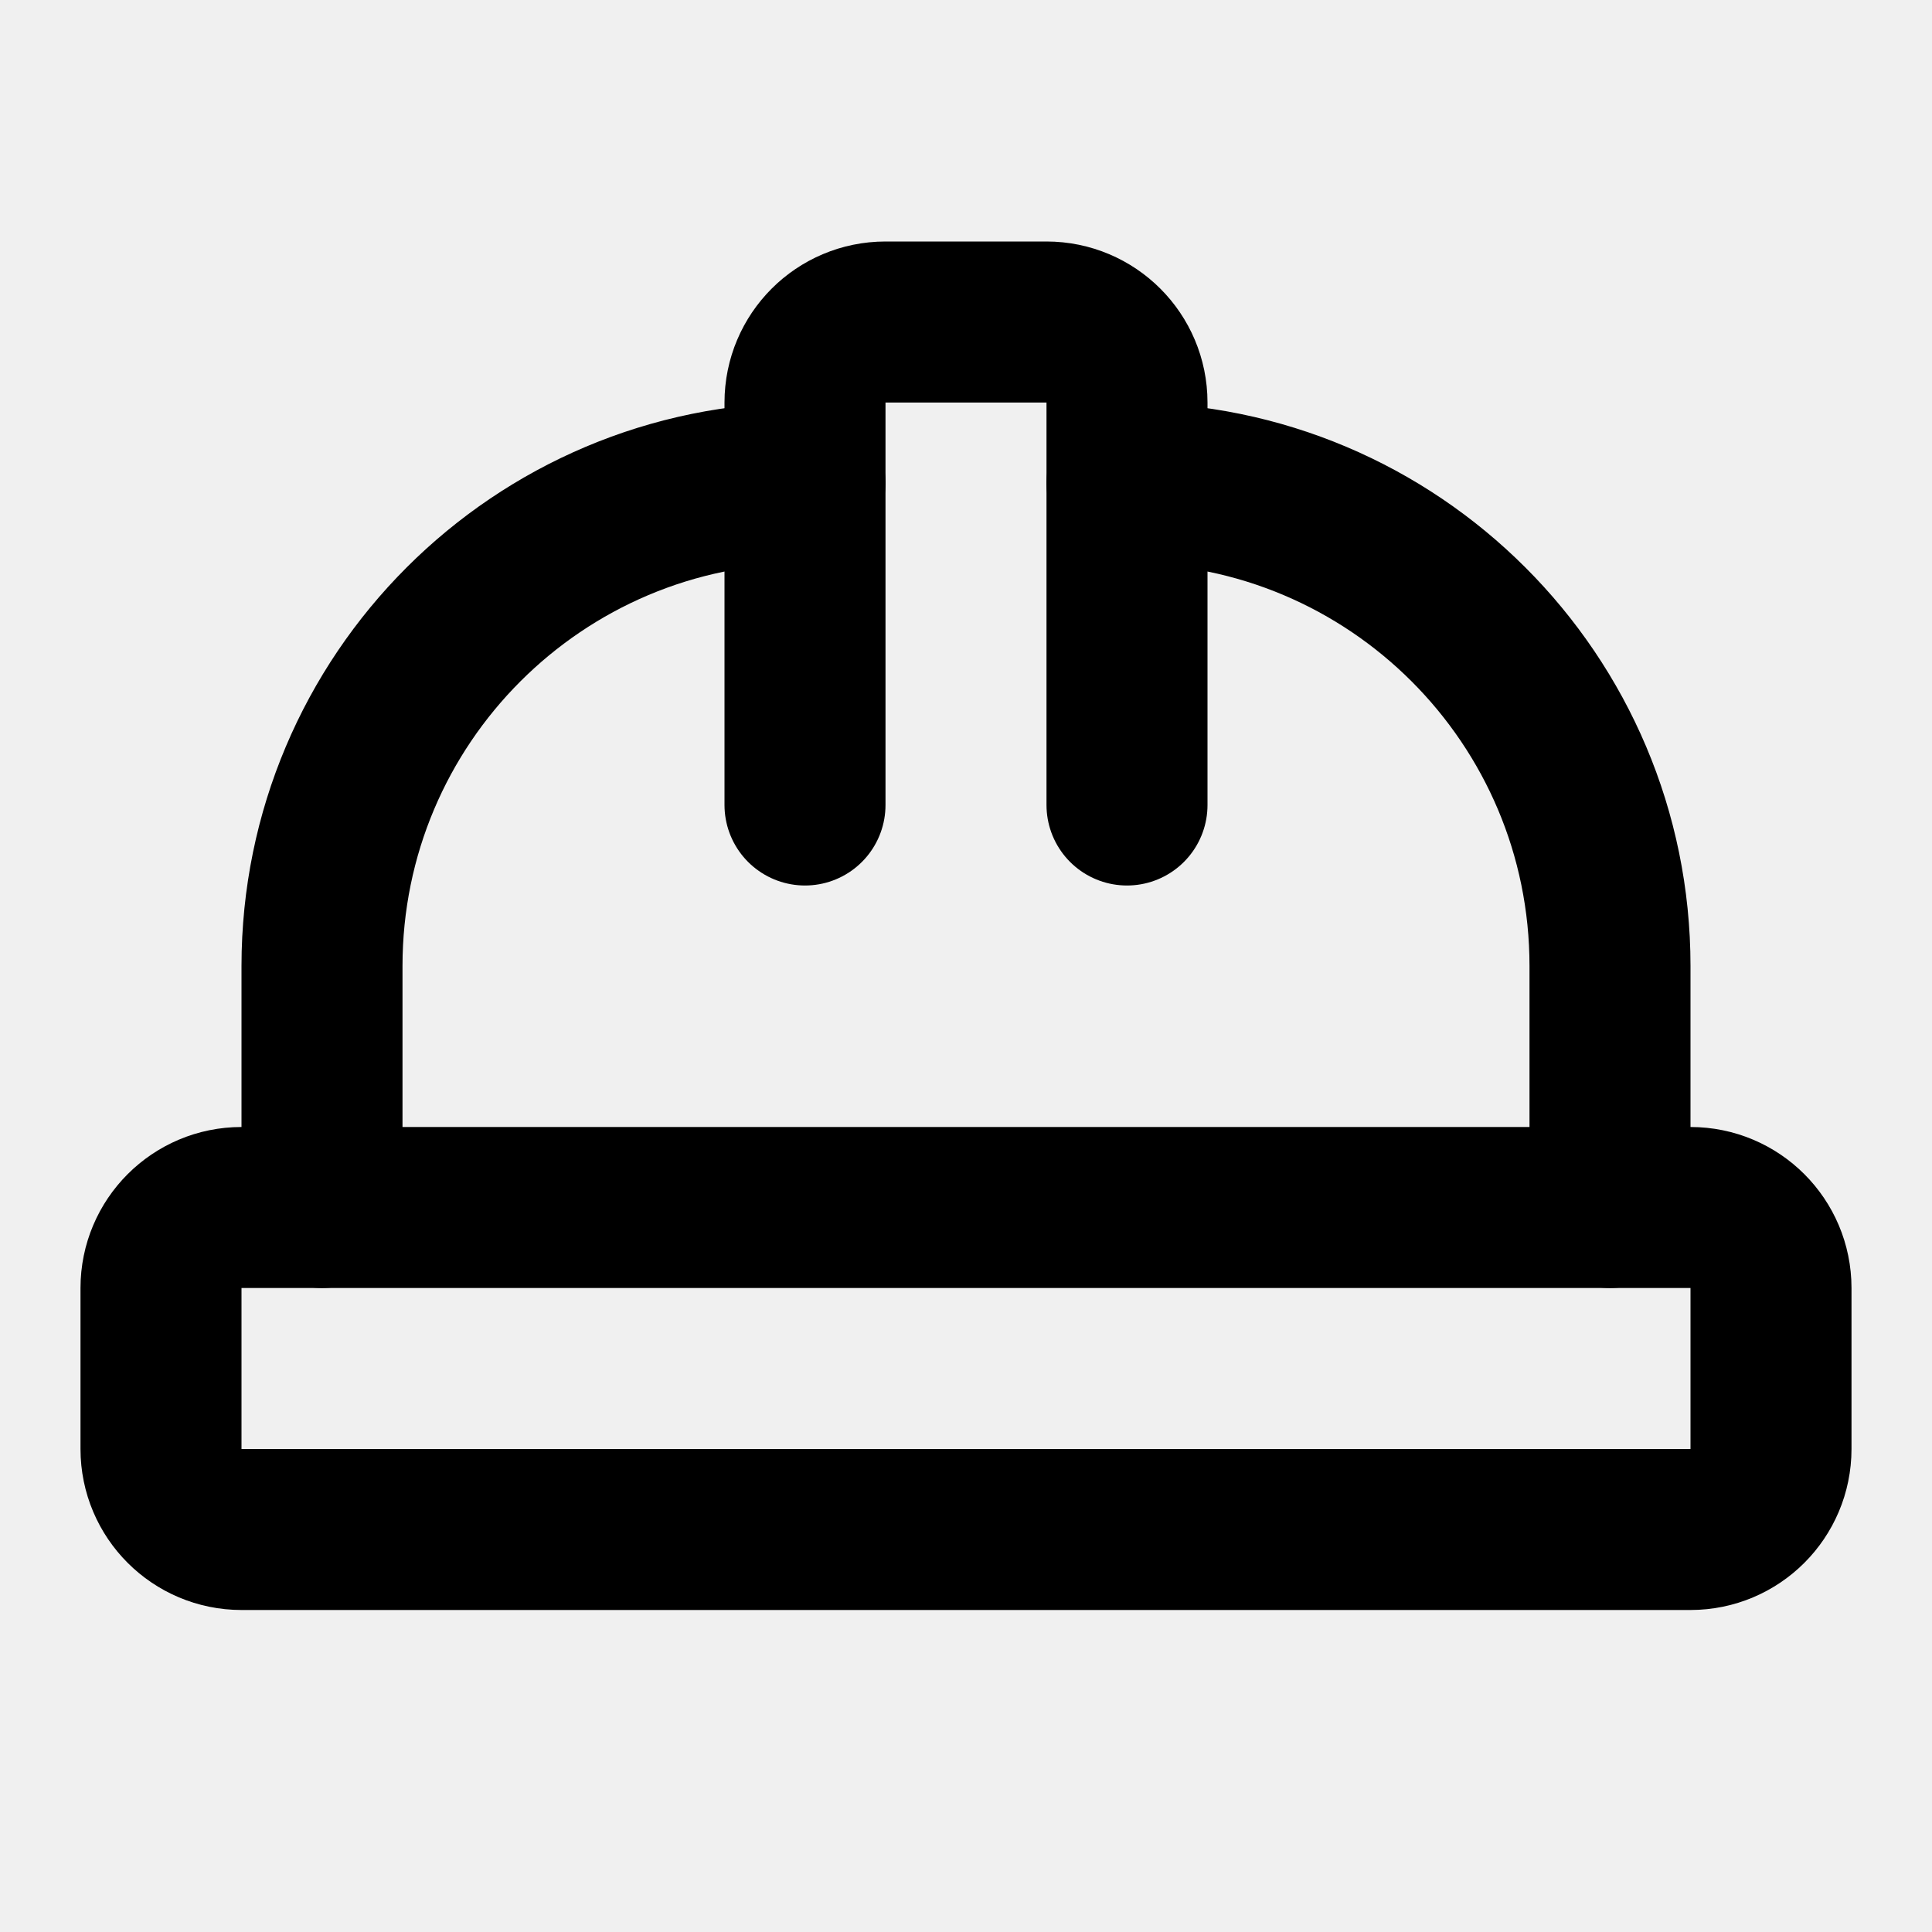
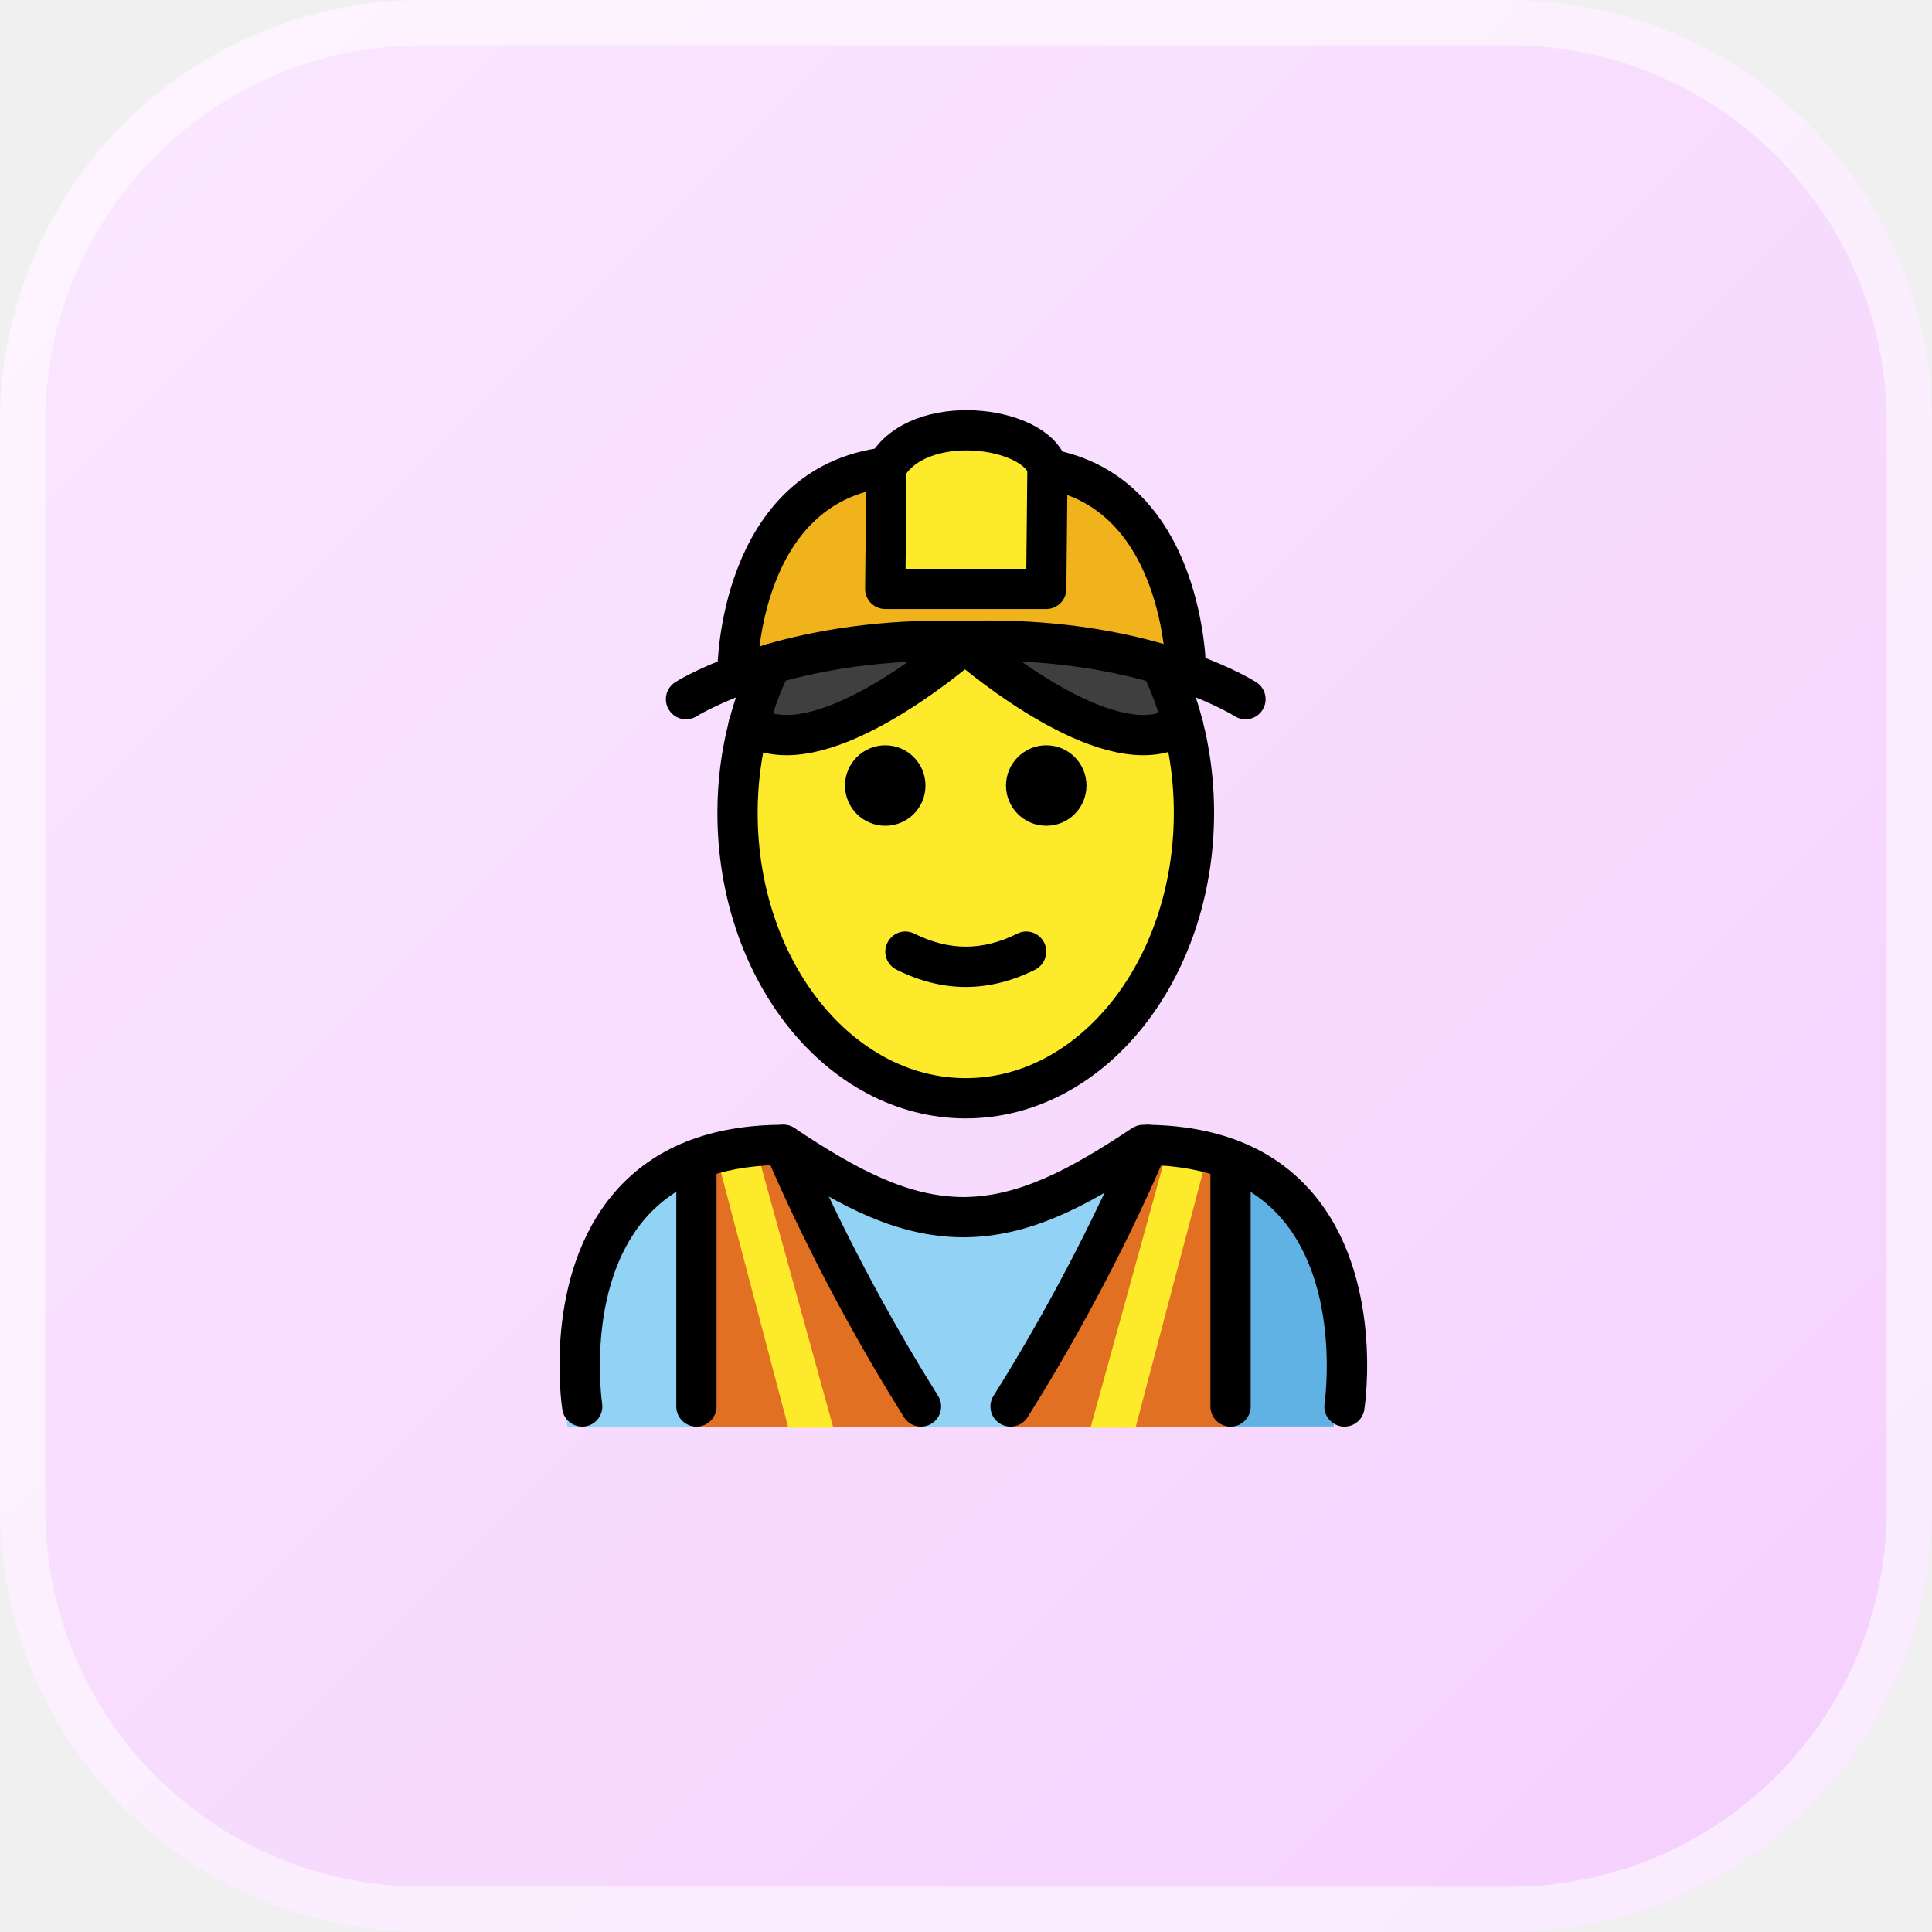
- <svg xmlns="http://www.w3.org/2000/svg" class="lucide lucide-hard-hat" width="24" height="24" viewBox="0 0 24 24" fill="none" stroke="currentColor" stroke-width="2" stroke-linecap="round" stroke-linejoin="round">
-   <path d="M10 10V5a1 1 0 0 1 1-1h2a1 1 0 0 1 1 1v5" />
-   <path d="M14 6a6 6 0 0 1 6 6v3" />
-   <path d="M4 15v-3a6 6 0 0 1 6-6" />
-   <rect x="2" y="15" width="20" height="4" rx="1" />
+ <svg xmlns="http://www.w3.org/2000/svg" viewBox="0 0 64 64" width="64" height="64">
+   <defs>
+     <linearGradient id="bg" x1="0" y1="0" x2="1" y2="1">
+       <stop offset="0" stop-color="#fae8ff" />
+       <stop offset="1" stop-color="#f5d0fe" />
+     </linearGradient>
+   </defs>
+   <rect width="64" height="64" rx="14" fill="url(#bg)" />
+   <rect x="0.75" y="0.75" width="62.5" height="62.5" rx="13.25" fill="none" stroke="#ffffff" stroke-opacity="0.55" stroke-width="1.5" />
+   <g transform="translate(8 8) scale(0.6666667)">
+     <g id="color">
+       <path fill="#92D3F5" d="M54.071,58.897c0,0,2-13.797-10-13.797c-3.192,2.119-5.926,3.584-9,3.578h0.125 c-3.074,0.006-5.808-1.458-9-3.578c-12,0-10,13.797-10,13.797" />
+       <path fill="#61B2E4" d="M43.101,49.125c5.446,2.26,5.587,6.808,6.148,9.754c4.161,0,5.021,0,5.021,0 s2.16-14.925-9.623-14.925" />
+       <path fill="#E27022" d="M49.1,58.897V45.824l-4.096-0.727c-2.363,5.506-5.014,10.899-6.835,13.8H49.1z" />
+       <path fill="#E27022" d="M33.72,58.897c-1.821-2.901-4.473-8.294-6.835-13.8l-4.324,0.727v13.073L33.72,58.897z" />
+       <path fill="#F1B31C" d="M46.927,21.282l-0.04,0.1c-0.38-0.13-0.79-0.26-1.23-0.39c-2.11-0.62-4.99-1.16-8.56-1.16v-2.57h2.89 l0.06-5.96C46.887,12.512,46.927,21.282,46.927,21.282z" />
+       <path fill="#F1B31C" d="M37.097,17.262v2.57c-0.34,0-0.68,0.01-1.03,0.02h-0.16c-0.03,0-0.06-0.01-0.08,0 c-4.02-0.11-7.21,0.47-9.5,1.13v0.01c-0.59,0.17-1.12,0.35-1.59,0.53l-0.09-0.24c0,0,0.05-9.2,7.4-10.06l-0.06,6.04H37.097z" />
+       <polygon fill="#FCEA2B" points="44.423,58.948 47.911,45.723 45.976,45.221 42.187,58.945" />
+       <polygon fill="#FCEA2B" points="27.172,58.948 23.683,45.723 25.619,45.221 29.407,58.945" />
+       <path fill="#FCEA2B" d="M40.047,11.302l-0.06,5.96h-2.89h-5.11l0.06-6.04c1.59-2.81,7.37-2.07,8,0V11.302z" />
+     </g>
+     <g id="hair">
+       <path fill="#3F3F3F" d="M35.827,19.852c0,0,0.04,0.04,0.12,0.11c-0.92,0.79-6.87,5.73-10.22,4.31l-0.53-0.21 c0.28-1.09,0.66-2.12,1.13-3.07v-0.01C28.617,20.322,31.807,19.742,35.827,19.852z" />
+       <path fill="#3F3F3F" d="M46.787,24.052l-0.62,0.22c-3.35,1.42-9.3-3.52-10.22-4.31c0.08-0.07,0.12-0.11,0.12-0.11 c0.35-0.01,0.69-0.02,1.03-0.02c3.57,0,6.45,0.54,8.56,1.16C46.127,21.942,46.507,22.972,46.787,24.052z" />
+     </g>
+     <g id="skin">
+       <path fill="#FCEA2B" d="M47.007,25.032c0.21,1.08,0.32,2.21,0.32,3.36c0,7.83-5.08,14.18-11.34,14.18s-11.34-6.35-11.34-14.18 c0-1.51,0.19-2.97,0.55-4.33l0.53,0.21c3.35,1.42,9.3-3.52,10.22-4.31c0.92,0.79,6.87,5.73,10.22,4.31l0.62-0.22 C46.867,24.372,46.947,24.702,47.007,25.032z M41.987,27.032c0-1.1-0.89-2-2-2c-1.1,0-2,0.9-2,2c0,1.11,0.9,2,2,2 C41.097,29.032,41.987,28.142,41.987,27.032z M39.437,36.182c0.49-0.25,0.69-0.85,0.45-1.34c-0.25-0.5-0.85-0.7-1.34-0.45 c-1.72,0.86-3.39,0.86-5.11,0c-0.5-0.25-1.1-0.05-1.34,0.45c-0.25,0.49-0.05,1.09,0.45,1.34c1.14,0.57,2.29,0.86,3.44,0.86 S38.297,36.752,39.437,36.182z M33.987,27.032c0-1.1-0.89-2-2-2c-1.1,0-2,0.9-2,2c0,1.11,0.9,2,2,2 C33.097,29.032,33.987,28.142,33.987,27.032z" />
+     </g>
+     <g id="skin-shadow" />
+     <g id="line">
+       <line x1="24.651" x2="28.14" y1="45.472" y2="58.897" fill="none" />
+       <path d="M54.807,58.888c-0.051,0-0.102-0.003-0.152-0.011c-0.546-0.084-0.921-0.594-0.838-1.139 c0.009-0.058,0.827-5.741-2.129-9.178c-1.476-1.715-3.689-2.612-6.586-2.669 c-3.31,2.185-6.027,3.545-9.126,3.588c-0.021,0.002-0.044,0.001-0.065,0.001c-0.008,0-0.014,0-0.021,0h-0.046 c-0.014-0.001-0.027,0-0.041,0c-0.015,0-0.029,0-0.044-0.001c-3.101-0.043-5.817-1.403-9.126-3.588 c-2.897,0.057-5.11,0.954-6.586,2.669c-2.956,3.437-2.138,9.12-2.129,9.178c0.083,0.545-0.292,1.055-0.838,1.139 c-0.535,0.083-1.055-0.29-1.139-0.836c-0.041-0.27-0.973-6.633,2.581-10.775c1.923-2.241,4.751-3.377,8.407-3.377 c0.197,0,0.391,0.059,0.555,0.168c3.152,2.102,5.659,3.409,8.383,3.424c2.723-0.014,5.229-1.321,8.383-3.424 c0.164-0.109,0.357-0.168,0.555-0.168c3.656,0,6.484,1.136,8.407,3.377c3.554,4.143,2.622,10.506,2.581,10.775 C55.717,58.535,55.291,58.888,54.807,58.888z" />
+       <path d="M33.766,58.889c-0.333,0-0.658-0.166-0.848-0.469c-1.831-2.916-4.516-7.564-6.907-13.137 c-0.218-0.508,0.018-1.096,0.524-1.313c0.507-0.22,1.096,0.017,1.313,0.524 c2.341,5.455,4.97,10.006,6.763,12.863c0.294,0.468,0.152,1.085-0.315,1.378 C34.131,58.839,33.947,58.889,33.766,58.889z" />
+       <path d="M38.213,58.889c-0.182,0-0.365-0.05-0.53-0.153c-0.468-0.293-0.609-0.91-0.315-1.378 c1.793-2.857,4.422-7.408,6.763-12.863c0.217-0.508,0.807-0.743,1.313-0.524c0.507,0.218,0.742,0.806,0.524,1.313 c-2.392,5.573-5.076,10.221-6.907,13.137C38.871,58.723,38.546,58.889,38.213,58.889z" />
+       <path d="M22.605,58.889c-0.553,0-1-0.447-1-1V45.615c0-0.553,0.447-1,1-1s1,0.447,1,1v12.274 C23.605,58.441,23.157,58.889,22.605,58.889z" />
+       <path d="M49.145,58.889c-0.553,0-1-0.447-1-1V45.615c0-0.553,0.447-1,1-1s1,0.447,1,1v12.274 C50.145,58.441,49.698,58.889,49.145,58.889z" />
+       <path d="M39.987,25.032c1.11,0,2,0.9,2,2c0,1.11-0.89,2-2,2c-1.1,0-2-0.89-2-2C37.987,25.932,38.887,25.032,39.987,25.032z" />
+       <path d="M39.887,34.842c0.24,0.49,0.04,1.09-0.45,1.34c-1.14,0.57-2.3,0.86-3.45,0.86s-2.3-0.29-3.44-0.86 c-0.5-0.25-0.7-0.85-0.45-1.34c0.24-0.5,0.84-0.7,1.34-0.45c1.72,0.86,3.39,0.86,5.11,0 C39.037,34.142,39.637,34.342,39.887,34.842z" />
+       <path d="M31.987,25.032c1.11,0,2,0.9,2,2c0,1.11-0.89,2-2,2c-1.1,0-2-0.89-2-2C29.987,25.932,30.887,25.032,31.987,25.032z" />
+       <path fill="none" stroke="#000000" stroke-miterlimit="10" stroke-width="2" d="M26.327,20.992c-0.47,0.95-0.85,1.98-1.13,3.07 c-0.36,1.36-0.55,2.82-0.55,4.33c0,7.83,5.08,14.18,11.34,14.18s11.34-6.35,11.34-14.18c0-1.15-0.11-2.28-0.32-3.36 c-0.06-0.33-0.14-0.66-0.22-0.98c-0.28-1.08-0.66-2.11-1.13-3.06" />
+       <path fill="none" stroke="#000000" stroke-linecap="round" stroke-linejoin="round" stroke-miterlimit="10" stroke-width="2" d="M26.327,20.992c-0.59,0.17-1.12,0.35-1.59,0.53c-1.74,0.64-2.65,1.22-2.65,1.22" />
+       <line x1="26.327" x2="26.327" y1="20.982" y2="20.992" fill="none" stroke="#000000" stroke-miterlimit="10" stroke-width="2" />
+       <path fill="none" stroke="#000000" stroke-linecap="round" stroke-linejoin="round" stroke-miterlimit="10" stroke-width="2" d="M49.887,22.742c0,0-1.03-0.66-3-1.36c-0.38-0.13-0.79-0.26-1.23-0.39c-2.11-0.62-4.99-1.16-8.56-1.16 c-0.34,0-0.68,0.01-1.03,0.02h-0.16c-0.03,0-0.06-0.01-0.08,0c-4.02-0.11-7.21,0.47-9.5,1.13" />
+       <path fill="none" stroke="#000000" stroke-linecap="round" stroke-linejoin="round" stroke-miterlimit="10" stroke-width="2" d="M40.047,11.302v-0.08c-0.63-2.07-6.41-2.81-8,0l-0.06,6.04h5.11h2.89L40.047,11.302z" />
+       <path fill="none" stroke="#000000" stroke-miterlimit="10" stroke-width="2" d="M24.647,21.282c0,0,0.05-9.2,7.4-10.06" />
+       <path fill="none" stroke="#000000" stroke-miterlimit="10" stroke-width="2" d="M46.927,21.282c0,0-0.04-8.77-6.88-9.98 c-0.16-0.03-0.34-0.06-0.51-0.08" />
+       <path fill="none" stroke="#000000" stroke-linecap="round" stroke-miterlimit="10" stroke-width="2" d="M36.067,19.852 c0,0-0.04,0.04-0.12,0.11c-0.92,0.79-6.87,5.73-10.22,4.31l-0.53-0.21h-0.01" />
+       <path fill="none" stroke="#000000" stroke-linecap="round" stroke-miterlimit="10" stroke-width="2" d="M35.827,19.852 c0,0,0.04,0.04,0.12,0.11c0.92,0.79,6.87,5.73,10.22,4.31l0.62-0.22" />
+     </g>
+   </g>
</svg>
